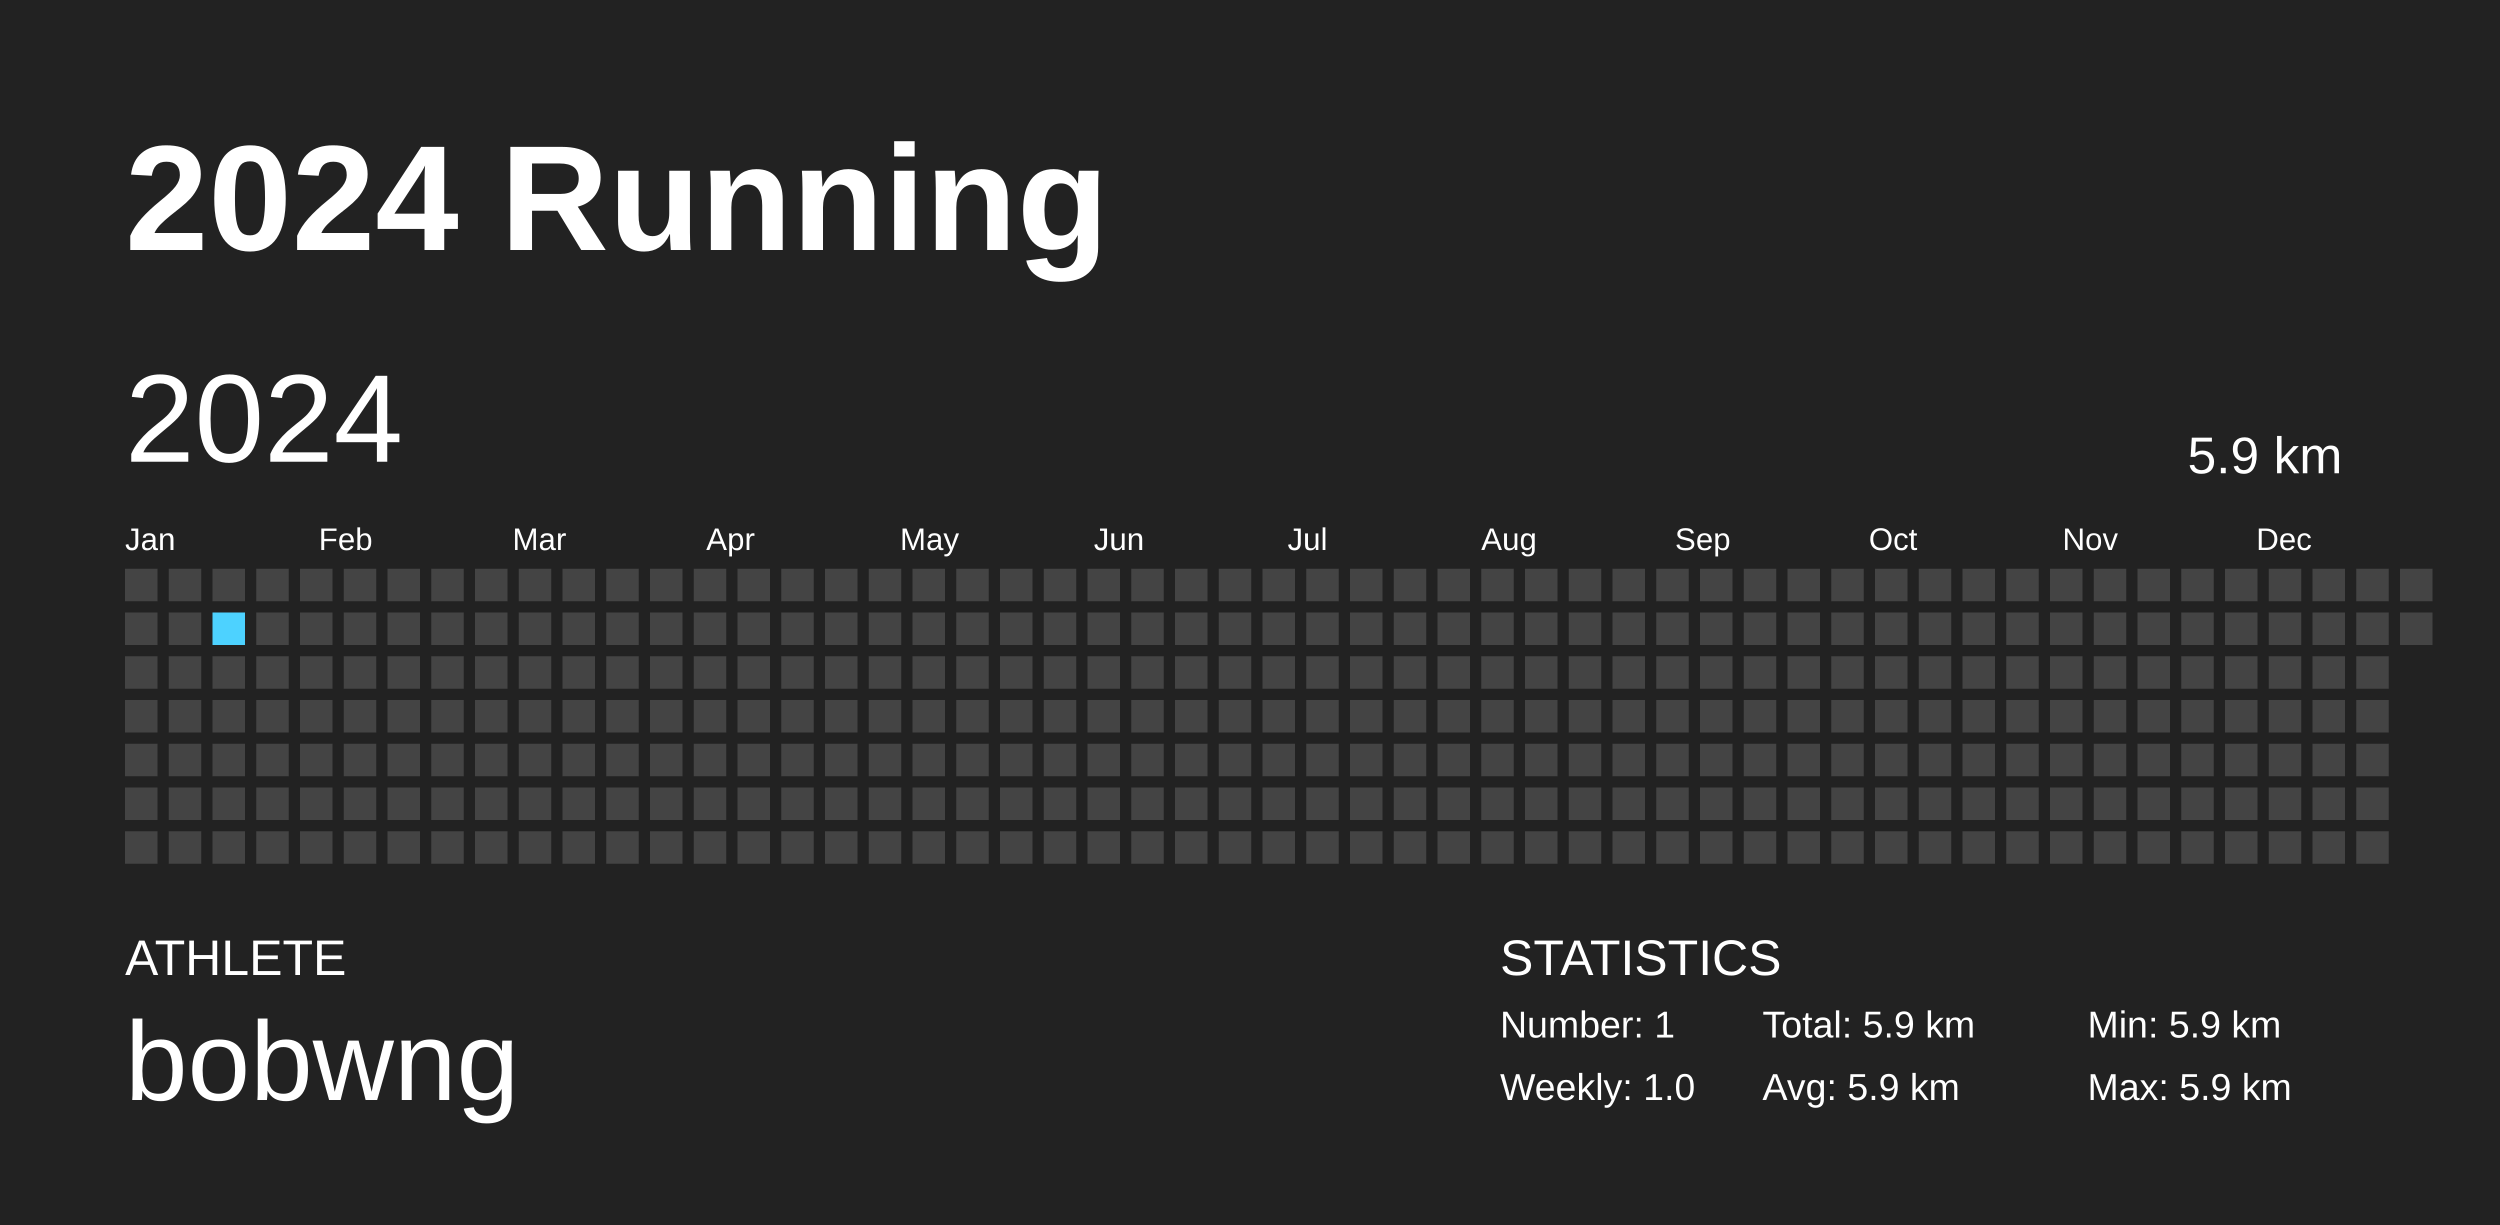
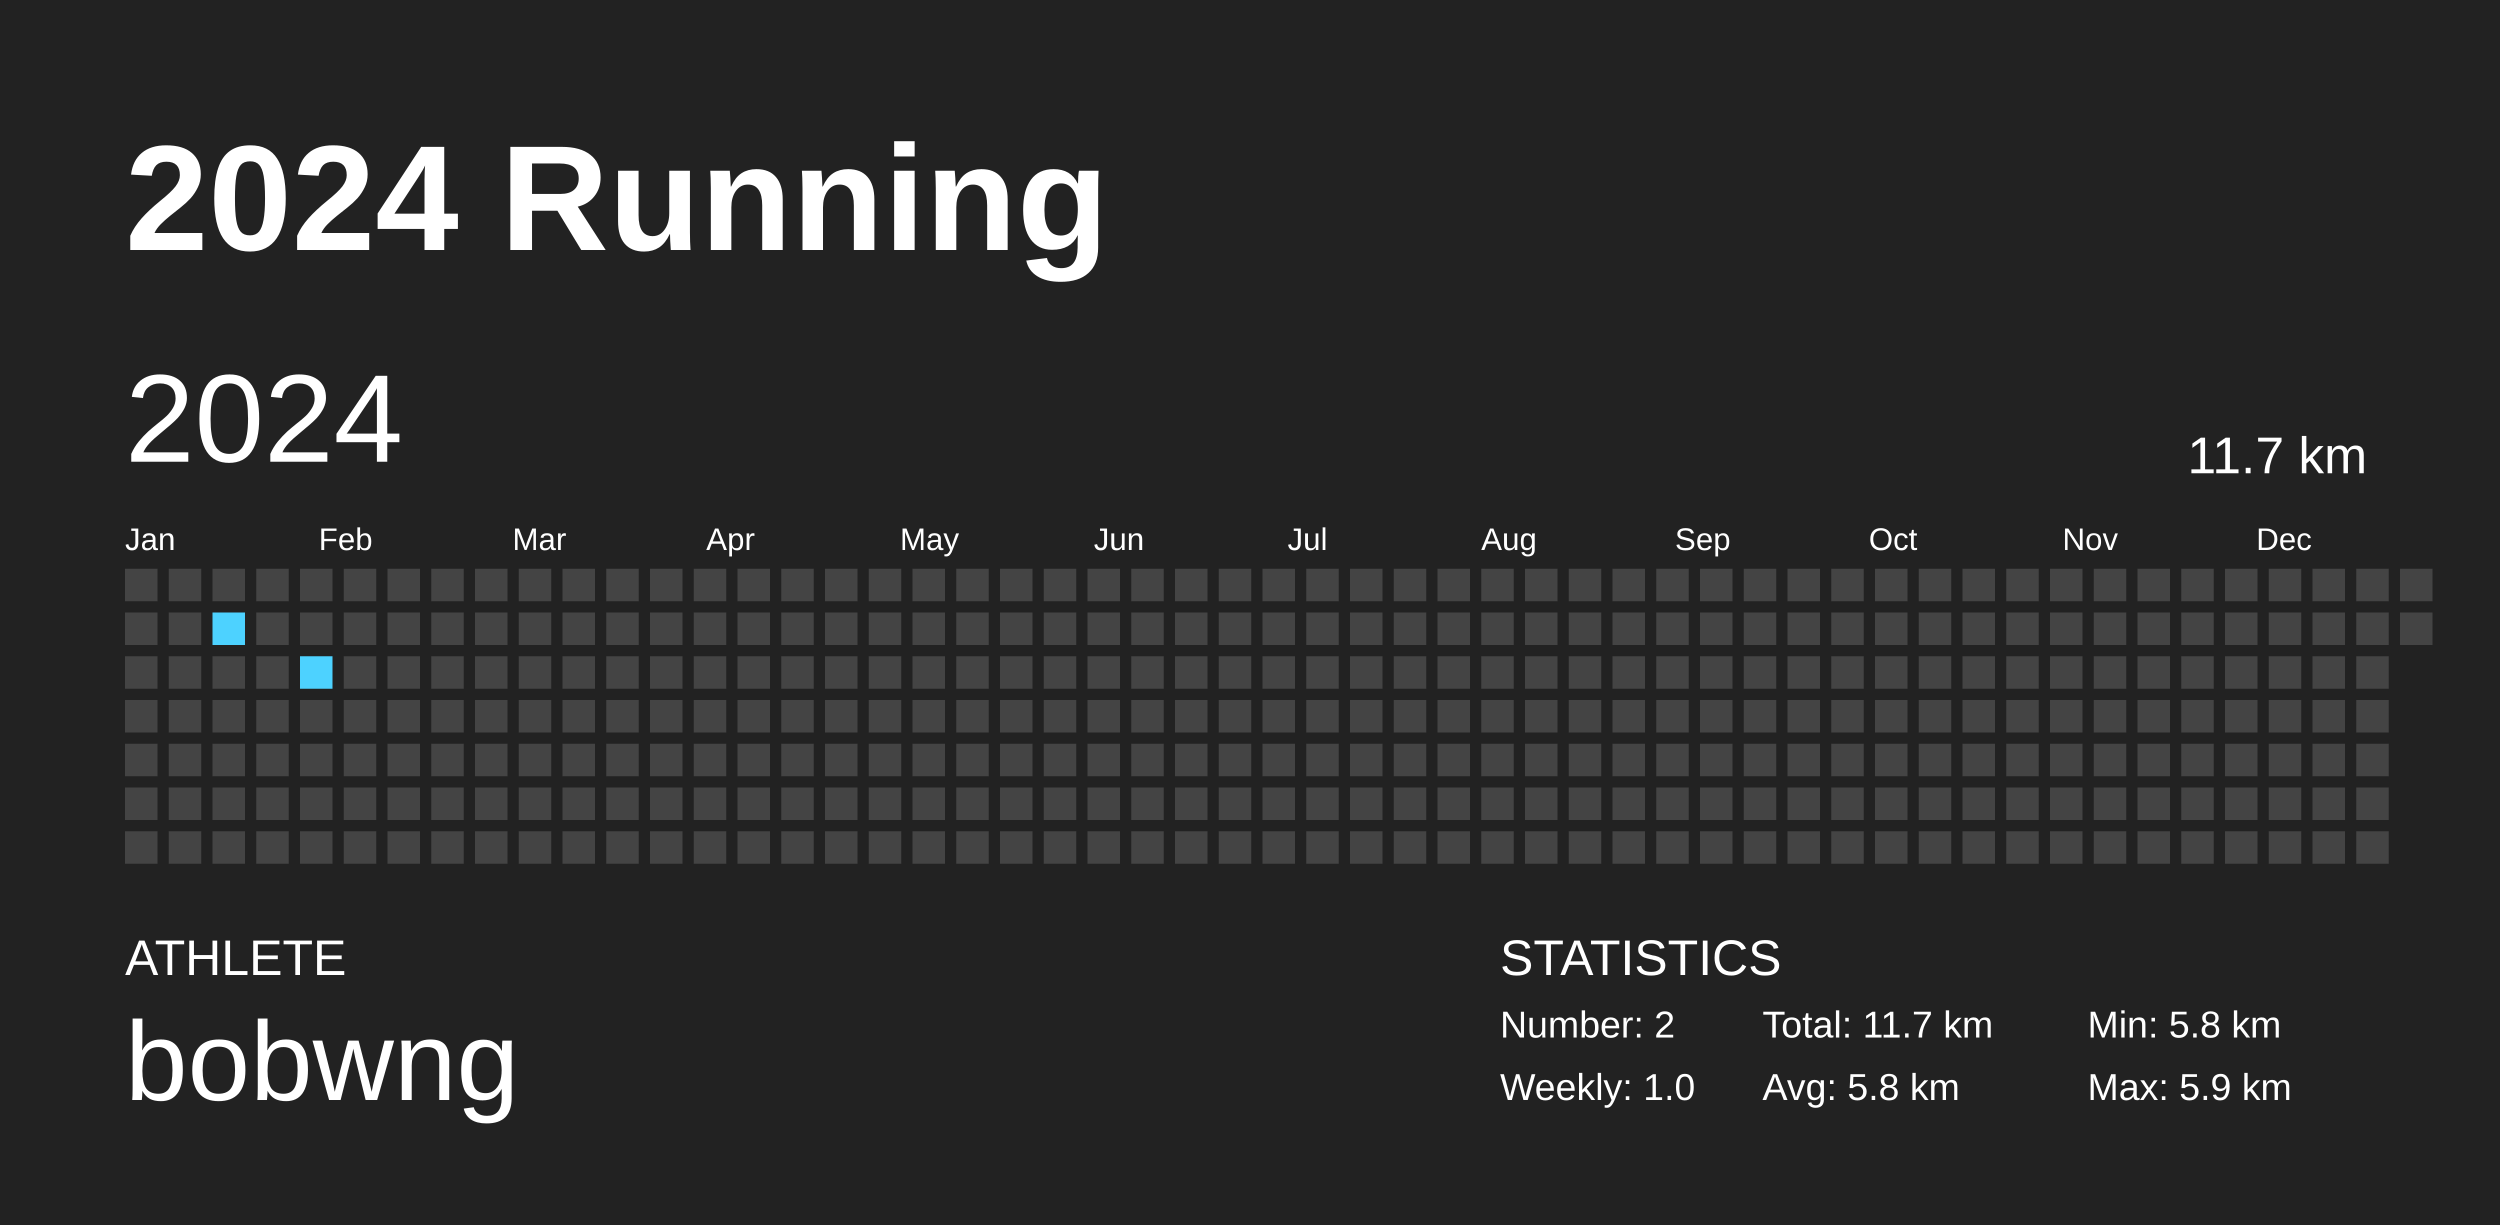
<svg xmlns="http://www.w3.org/2000/svg" baseProfile="full" height="98mm" version="1.1" viewBox="0,0,200,98" width="200mm">
  <defs />
  <rect fill="#222222" height="98" width="200" x="0" y="0" />
  <text fill="#FFFFFF" style="font-size:12px; font-family:Arial; font-weight:bold;" x="10" y="20">2024 Running</text>
  <text fill="#FFFFFF" style="font-size:4px; font-family:Arial" x="10" y="78">ATHLETE</text>
  <text fill="#FFFFFF" style="font-size:9px; font-family:Arial" x="10" y="88">bobwng</text>
  <text fill="#FFFFFF" style="font-size:4px; font-family:Arial" x="120" y="78">STATISTICS</text>
-   <text fill="#FFFFFF" style="font-size:3px; font-family:Arial" x="120" y="83">Number: 1</text>
+   <text fill="#FFFFFF" style="font-size:3px; font-family:Arial" x="120" y="83">Number: 2</text>
  <text fill="#FFFFFF" style="font-size:3px; font-family:Arial" x="120" y="88">Weekly: 1.0</text>
-   <text fill="#FFFFFF" style="font-size:3px; font-family:Arial" x="141" y="83">Total: 5.9 km</text>
-   <text fill="#FFFFFF" style="font-size:3px; font-family:Arial" x="141" y="88">Avg: 5.9 km</text>
-   <text fill="#FFFFFF" style="font-size:3px; font-family:Arial" x="167" y="83">Min: 5.9 km</text>
+   <text fill="#FFFFFF" style="font-size:3px; font-family:Arial" x="141" y="83">Total: 11.7 km</text>
+   <text fill="#FFFFFF" style="font-size:3px; font-family:Arial" x="141" y="88">Avg: 5.8 km</text>
+   <text fill="#FFFFFF" style="font-size:3px; font-family:Arial" x="167" y="83">Min: 5.8 km</text>
  <text fill="#FFFFFF" style="font-size:3px; font-family:Arial" x="167" y="88">Max: 5.9 km</text>
  <text dominant-baseline="hanging" fill="#FFFFFF" style="font-size:10.0px; font-family:Arial;" x="10" y="30">2024</text>
-   <text dominant-baseline="hanging" fill="#FFFFFF" style="font-size:4.125px; font-family:Arial;" x="175" y="35">5.9 km</text>
+   <text dominant-baseline="hanging" fill="#FFFFFF" style="font-size:4.125px; font-family:Arial;" x="175" y="35">11.7 km</text>
  <text fill="#FFFFFF" style="font-size:2.5px; font-family:Arial" x="10.0" y="44">Jan</text>
  <text fill="#FFFFFF" style="font-size:2.5px; font-family:Arial" x="25.5" y="44">Feb</text>
  <text fill="#FFFFFF" style="font-size:2.5px; font-family:Arial" x="41.0" y="44">Mar</text>
  <text fill="#FFFFFF" style="font-size:2.5px; font-family:Arial" x="56.5" y="44">Apr</text>
  <text fill="#FFFFFF" style="font-size:2.5px; font-family:Arial" x="72.0" y="44">May</text>
  <text fill="#FFFFFF" style="font-size:2.5px; font-family:Arial" x="87.5" y="44">Jun</text>
  <text fill="#FFFFFF" style="font-size:2.5px; font-family:Arial" x="103.0" y="44">Jul</text>
  <text fill="#FFFFFF" style="font-size:2.5px; font-family:Arial" x="118.5" y="44">Aug</text>
  <text fill="#FFFFFF" style="font-size:2.5px; font-family:Arial" x="134.0" y="44">Sep</text>
  <text fill="#FFFFFF" style="font-size:2.5px; font-family:Arial" x="149.5" y="44">Oct</text>
  <text fill="#FFFFFF" style="font-size:2.5px; font-family:Arial" x="165.0" y="44">Nov</text>
  <text fill="#FFFFFF" style="font-size:2.5px; font-family:Arial" x="180.5" y="44">Dec</text>
  <rect fill="#444444" height="2.6" width="2.6" x="10.0" y="45.5" />
  <rect fill="#444444" height="2.6" width="2.6" x="10.0" y="49.0" />
  <rect fill="#444444" height="2.6" width="2.6" x="10.0" y="52.5" />
  <rect fill="#444444" height="2.6" width="2.6" x="10.0" y="56.0" />
  <rect fill="#444444" height="2.6" width="2.6" x="10.0" y="59.5" />
  <rect fill="#444444" height="2.6" width="2.6" x="10.0" y="63.0" />
  <rect fill="#444444" height="2.6" width="2.6" x="10.0" y="66.5" />
  <rect fill="#444444" height="2.6" width="2.6" x="13.5" y="45.5" />
  <rect fill="#444444" height="2.6" width="2.6" x="13.5" y="49.0" />
  <rect fill="#444444" height="2.6" width="2.6" x="13.5" y="52.5" />
  <rect fill="#444444" height="2.6" width="2.6" x="13.5" y="56.0" />
  <rect fill="#444444" height="2.6" width="2.6" x="13.5" y="59.5" />
  <rect fill="#444444" height="2.6" width="2.6" x="13.5" y="63.0" />
  <rect fill="#444444" height="2.6" width="2.6" x="13.5" y="66.5" />
  <rect fill="#444444" height="2.6" width="2.6" x="17.0" y="45.5" />
-   <rect fill="#4DD2FF" height="2.6" width="2.6" x="17.0" y="49.0" />
+   <rect fill="#4dd2ff" height="2.6" width="2.6" x="17.0" y="49.0" />
  <rect fill="#444444" height="2.6" width="2.6" x="17.0" y="52.5" />
  <rect fill="#444444" height="2.6" width="2.6" x="17.0" y="56.0" />
  <rect fill="#444444" height="2.6" width="2.6" x="17.0" y="59.5" />
  <rect fill="#444444" height="2.6" width="2.6" x="17.0" y="63.0" />
  <rect fill="#444444" height="2.6" width="2.6" x="17.0" y="66.5" />
  <rect fill="#444444" height="2.6" width="2.6" x="20.5" y="45.5" />
  <rect fill="#444444" height="2.6" width="2.6" x="20.5" y="49.0" />
  <rect fill="#444444" height="2.6" width="2.6" x="20.5" y="52.5" />
  <rect fill="#444444" height="2.6" width="2.6" x="20.5" y="56.0" />
  <rect fill="#444444" height="2.6" width="2.6" x="20.5" y="59.5" />
  <rect fill="#444444" height="2.6" width="2.6" x="20.5" y="63.0" />
  <rect fill="#444444" height="2.6" width="2.6" x="20.5" y="66.5" />
  <rect fill="#444444" height="2.6" width="2.6" x="24.0" y="45.5" />
  <rect fill="#444444" height="2.6" width="2.6" x="24.0" y="49.0" />
-   <rect fill="#444444" height="2.6" width="2.6" x="24.0" y="52.5" />
+   <rect fill="#4dd2ff" height="2.6" width="2.6" x="24.0" y="52.5" />
  <rect fill="#444444" height="2.6" width="2.6" x="24.0" y="56.0" />
  <rect fill="#444444" height="2.6" width="2.6" x="24.0" y="59.5" />
  <rect fill="#444444" height="2.6" width="2.6" x="24.0" y="63.0" />
  <rect fill="#444444" height="2.6" width="2.6" x="24.0" y="66.5" />
  <rect fill="#444444" height="2.6" width="2.6" x="27.5" y="45.5" />
  <rect fill="#444444" height="2.6" width="2.6" x="27.5" y="49.0" />
  <rect fill="#444444" height="2.6" width="2.6" x="27.5" y="52.5" />
  <rect fill="#444444" height="2.6" width="2.6" x="27.5" y="56.0" />
  <rect fill="#444444" height="2.6" width="2.6" x="27.5" y="59.5" />
  <rect fill="#444444" height="2.6" width="2.6" x="27.5" y="63.0" />
  <rect fill="#444444" height="2.6" width="2.6" x="27.5" y="66.5" />
  <rect fill="#444444" height="2.6" width="2.6" x="31.0" y="45.5" />
  <rect fill="#444444" height="2.6" width="2.6" x="31.0" y="49.0" />
  <rect fill="#444444" height="2.6" width="2.6" x="31.0" y="52.5" />
  <rect fill="#444444" height="2.6" width="2.6" x="31.0" y="56.0" />
  <rect fill="#444444" height="2.6" width="2.6" x="31.0" y="59.5" />
  <rect fill="#444444" height="2.6" width="2.6" x="31.0" y="63.0" />
  <rect fill="#444444" height="2.6" width="2.6" x="31.0" y="66.5" />
  <rect fill="#444444" height="2.6" width="2.6" x="34.5" y="45.5" />
  <rect fill="#444444" height="2.6" width="2.6" x="34.5" y="49.0" />
  <rect fill="#444444" height="2.6" width="2.6" x="34.5" y="52.5" />
  <rect fill="#444444" height="2.6" width="2.6" x="34.5" y="56.0" />
  <rect fill="#444444" height="2.6" width="2.6" x="34.5" y="59.5" />
  <rect fill="#444444" height="2.6" width="2.6" x="34.5" y="63.0" />
  <rect fill="#444444" height="2.6" width="2.6" x="34.5" y="66.5" />
  <rect fill="#444444" height="2.6" width="2.6" x="38.0" y="45.5" />
  <rect fill="#444444" height="2.6" width="2.6" x="38.0" y="49.0" />
  <rect fill="#444444" height="2.6" width="2.6" x="38.0" y="52.5" />
  <rect fill="#444444" height="2.6" width="2.6" x="38.0" y="56.0" />
  <rect fill="#444444" height="2.6" width="2.6" x="38.0" y="59.5" />
  <rect fill="#444444" height="2.6" width="2.6" x="38.0" y="63.0" />
  <rect fill="#444444" height="2.6" width="2.6" x="38.0" y="66.5" />
  <rect fill="#444444" height="2.6" width="2.6" x="41.5" y="45.5" />
  <rect fill="#444444" height="2.6" width="2.6" x="41.5" y="49.0" />
  <rect fill="#444444" height="2.6" width="2.6" x="41.5" y="52.5" />
  <rect fill="#444444" height="2.6" width="2.6" x="41.5" y="56.0" />
  <rect fill="#444444" height="2.6" width="2.6" x="41.5" y="59.5" />
  <rect fill="#444444" height="2.6" width="2.6" x="41.5" y="63.0" />
  <rect fill="#444444" height="2.6" width="2.6" x="41.5" y="66.5" />
  <rect fill="#444444" height="2.6" width="2.6" x="45.0" y="45.5" />
  <rect fill="#444444" height="2.6" width="2.6" x="45.0" y="49.0" />
  <rect fill="#444444" height="2.6" width="2.6" x="45.0" y="52.5" />
  <rect fill="#444444" height="2.6" width="2.6" x="45.0" y="56.0" />
  <rect fill="#444444" height="2.6" width="2.6" x="45.0" y="59.5" />
  <rect fill="#444444" height="2.6" width="2.6" x="45.0" y="63.0" />
  <rect fill="#444444" height="2.6" width="2.6" x="45.0" y="66.5" />
  <rect fill="#444444" height="2.6" width="2.6" x="48.5" y="45.5" />
  <rect fill="#444444" height="2.6" width="2.6" x="48.5" y="49.0" />
  <rect fill="#444444" height="2.6" width="2.6" x="48.5" y="52.5" />
  <rect fill="#444444" height="2.6" width="2.6" x="48.5" y="56.0" />
  <rect fill="#444444" height="2.6" width="2.6" x="48.5" y="59.5" />
  <rect fill="#444444" height="2.6" width="2.6" x="48.5" y="63.0" />
  <rect fill="#444444" height="2.6" width="2.6" x="48.5" y="66.5" />
  <rect fill="#444444" height="2.6" width="2.6" x="52.0" y="45.5" />
  <rect fill="#444444" height="2.6" width="2.6" x="52.0" y="49.0" />
  <rect fill="#444444" height="2.6" width="2.6" x="52.0" y="52.5" />
  <rect fill="#444444" height="2.6" width="2.6" x="52.0" y="56.0" />
  <rect fill="#444444" height="2.6" width="2.6" x="52.0" y="59.5" />
  <rect fill="#444444" height="2.6" width="2.6" x="52.0" y="63.0" />
  <rect fill="#444444" height="2.6" width="2.6" x="52.0" y="66.5" />
  <rect fill="#444444" height="2.6" width="2.6" x="55.5" y="45.5" />
  <rect fill="#444444" height="2.6" width="2.6" x="55.5" y="49.0" />
  <rect fill="#444444" height="2.6" width="2.6" x="55.5" y="52.5" />
  <rect fill="#444444" height="2.6" width="2.6" x="55.5" y="56.0" />
  <rect fill="#444444" height="2.6" width="2.6" x="55.5" y="59.5" />
  <rect fill="#444444" height="2.6" width="2.6" x="55.5" y="63.0" />
  <rect fill="#444444" height="2.6" width="2.6" x="55.5" y="66.5" />
  <rect fill="#444444" height="2.6" width="2.6" x="59.0" y="45.5" />
  <rect fill="#444444" height="2.6" width="2.6" x="59.0" y="49.0" />
  <rect fill="#444444" height="2.6" width="2.6" x="59.0" y="52.5" />
  <rect fill="#444444" height="2.6" width="2.6" x="59.0" y="56.0" />
  <rect fill="#444444" height="2.6" width="2.6" x="59.0" y="59.5" />
  <rect fill="#444444" height="2.6" width="2.6" x="59.0" y="63.0" />
  <rect fill="#444444" height="2.6" width="2.6" x="59.0" y="66.5" />
  <rect fill="#444444" height="2.6" width="2.6" x="62.5" y="45.5" />
  <rect fill="#444444" height="2.6" width="2.6" x="62.5" y="49.0" />
  <rect fill="#444444" height="2.6" width="2.6" x="62.5" y="52.5" />
  <rect fill="#444444" height="2.6" width="2.6" x="62.5" y="56.0" />
  <rect fill="#444444" height="2.6" width="2.6" x="62.5" y="59.5" />
  <rect fill="#444444" height="2.6" width="2.6" x="62.5" y="63.0" />
  <rect fill="#444444" height="2.6" width="2.6" x="62.5" y="66.5" />
  <rect fill="#444444" height="2.6" width="2.6" x="66.0" y="45.5" />
  <rect fill="#444444" height="2.6" width="2.6" x="66.0" y="49.0" />
  <rect fill="#444444" height="2.6" width="2.6" x="66.0" y="52.5" />
  <rect fill="#444444" height="2.6" width="2.6" x="66.0" y="56.0" />
  <rect fill="#444444" height="2.6" width="2.6" x="66.0" y="59.5" />
  <rect fill="#444444" height="2.6" width="2.6" x="66.0" y="63.0" />
  <rect fill="#444444" height="2.6" width="2.6" x="66.0" y="66.5" />
  <rect fill="#444444" height="2.6" width="2.6" x="69.5" y="45.5" />
  <rect fill="#444444" height="2.6" width="2.6" x="69.5" y="49.0" />
  <rect fill="#444444" height="2.6" width="2.6" x="69.5" y="52.5" />
  <rect fill="#444444" height="2.6" width="2.6" x="69.5" y="56.0" />
  <rect fill="#444444" height="2.6" width="2.6" x="69.5" y="59.5" />
  <rect fill="#444444" height="2.6" width="2.6" x="69.5" y="63.0" />
  <rect fill="#444444" height="2.6" width="2.6" x="69.5" y="66.5" />
  <rect fill="#444444" height="2.6" width="2.6" x="73.0" y="45.5" />
  <rect fill="#444444" height="2.6" width="2.6" x="73.0" y="49.0" />
  <rect fill="#444444" height="2.6" width="2.6" x="73.0" y="52.5" />
  <rect fill="#444444" height="2.6" width="2.6" x="73.0" y="56.0" />
  <rect fill="#444444" height="2.6" width="2.6" x="73.0" y="59.5" />
  <rect fill="#444444" height="2.6" width="2.6" x="73.0" y="63.0" />
  <rect fill="#444444" height="2.6" width="2.6" x="73.0" y="66.5" />
  <rect fill="#444444" height="2.6" width="2.6" x="76.5" y="45.5" />
  <rect fill="#444444" height="2.6" width="2.6" x="76.5" y="49.0" />
  <rect fill="#444444" height="2.6" width="2.6" x="76.5" y="52.5" />
  <rect fill="#444444" height="2.6" width="2.6" x="76.5" y="56.0" />
  <rect fill="#444444" height="2.6" width="2.6" x="76.5" y="59.5" />
  <rect fill="#444444" height="2.6" width="2.6" x="76.5" y="63.0" />
  <rect fill="#444444" height="2.6" width="2.6" x="76.5" y="66.5" />
  <rect fill="#444444" height="2.6" width="2.6" x="80.0" y="45.5" />
  <rect fill="#444444" height="2.6" width="2.6" x="80.0" y="49.0" />
  <rect fill="#444444" height="2.6" width="2.6" x="80.0" y="52.5" />
  <rect fill="#444444" height="2.6" width="2.6" x="80.0" y="56.0" />
  <rect fill="#444444" height="2.6" width="2.6" x="80.0" y="59.5" />
  <rect fill="#444444" height="2.6" width="2.6" x="80.0" y="63.0" />
  <rect fill="#444444" height="2.6" width="2.6" x="80.0" y="66.5" />
  <rect fill="#444444" height="2.6" width="2.6" x="83.5" y="45.5" />
  <rect fill="#444444" height="2.6" width="2.6" x="83.5" y="49.0" />
  <rect fill="#444444" height="2.6" width="2.6" x="83.5" y="52.5" />
  <rect fill="#444444" height="2.6" width="2.6" x="83.5" y="56.0" />
  <rect fill="#444444" height="2.6" width="2.6" x="83.5" y="59.5" />
  <rect fill="#444444" height="2.6" width="2.6" x="83.5" y="63.0" />
  <rect fill="#444444" height="2.6" width="2.6" x="83.5" y="66.5" />
  <rect fill="#444444" height="2.6" width="2.6" x="87.0" y="45.5" />
  <rect fill="#444444" height="2.6" width="2.6" x="87.0" y="49.0" />
  <rect fill="#444444" height="2.6" width="2.6" x="87.0" y="52.5" />
  <rect fill="#444444" height="2.6" width="2.6" x="87.0" y="56.0" />
  <rect fill="#444444" height="2.6" width="2.6" x="87.0" y="59.5" />
  <rect fill="#444444" height="2.6" width="2.6" x="87.0" y="63.0" />
  <rect fill="#444444" height="2.6" width="2.6" x="87.0" y="66.5" />
  <rect fill="#444444" height="2.6" width="2.6" x="90.5" y="45.5" />
  <rect fill="#444444" height="2.6" width="2.6" x="90.5" y="49.0" />
  <rect fill="#444444" height="2.6" width="2.6" x="90.5" y="52.5" />
  <rect fill="#444444" height="2.6" width="2.6" x="90.5" y="56.0" />
  <rect fill="#444444" height="2.6" width="2.6" x="90.5" y="59.5" />
  <rect fill="#444444" height="2.6" width="2.6" x="90.5" y="63.0" />
  <rect fill="#444444" height="2.6" width="2.6" x="90.5" y="66.5" />
  <rect fill="#444444" height="2.6" width="2.6" x="94.0" y="45.5" />
  <rect fill="#444444" height="2.6" width="2.6" x="94.0" y="49.0" />
  <rect fill="#444444" height="2.6" width="2.6" x="94.0" y="52.5" />
  <rect fill="#444444" height="2.6" width="2.6" x="94.0" y="56.0" />
  <rect fill="#444444" height="2.6" width="2.6" x="94.0" y="59.5" />
  <rect fill="#444444" height="2.6" width="2.6" x="94.0" y="63.0" />
  <rect fill="#444444" height="2.6" width="2.6" x="94.0" y="66.5" />
  <rect fill="#444444" height="2.6" width="2.6" x="97.5" y="45.5" />
  <rect fill="#444444" height="2.6" width="2.6" x="97.5" y="49.0" />
  <rect fill="#444444" height="2.6" width="2.6" x="97.5" y="52.5" />
  <rect fill="#444444" height="2.6" width="2.6" x="97.5" y="56.0" />
  <rect fill="#444444" height="2.6" width="2.6" x="97.5" y="59.5" />
  <rect fill="#444444" height="2.6" width="2.6" x="97.5" y="63.0" />
  <rect fill="#444444" height="2.6" width="2.6" x="97.5" y="66.5" />
  <rect fill="#444444" height="2.6" width="2.6" x="101.0" y="45.5" />
  <rect fill="#444444" height="2.6" width="2.6" x="101.0" y="49.0" />
  <rect fill="#444444" height="2.6" width="2.6" x="101.0" y="52.5" />
  <rect fill="#444444" height="2.6" width="2.6" x="101.0" y="56.0" />
  <rect fill="#444444" height="2.6" width="2.6" x="101.0" y="59.5" />
  <rect fill="#444444" height="2.6" width="2.6" x="101.0" y="63.0" />
  <rect fill="#444444" height="2.6" width="2.6" x="101.0" y="66.5" />
  <rect fill="#444444" height="2.6" width="2.6" x="104.5" y="45.5" />
  <rect fill="#444444" height="2.6" width="2.6" x="104.5" y="49.0" />
  <rect fill="#444444" height="2.6" width="2.6" x="104.5" y="52.5" />
  <rect fill="#444444" height="2.6" width="2.6" x="104.5" y="56.0" />
  <rect fill="#444444" height="2.6" width="2.6" x="104.5" y="59.5" />
  <rect fill="#444444" height="2.6" width="2.6" x="104.5" y="63.0" />
  <rect fill="#444444" height="2.6" width="2.6" x="104.5" y="66.5" />
  <rect fill="#444444" height="2.6" width="2.6" x="108.0" y="45.5" />
  <rect fill="#444444" height="2.6" width="2.6" x="108.0" y="49.0" />
  <rect fill="#444444" height="2.6" width="2.6" x="108.0" y="52.5" />
  <rect fill="#444444" height="2.6" width="2.6" x="108.0" y="56.0" />
  <rect fill="#444444" height="2.6" width="2.6" x="108.0" y="59.5" />
  <rect fill="#444444" height="2.6" width="2.6" x="108.0" y="63.0" />
  <rect fill="#444444" height="2.6" width="2.6" x="108.0" y="66.5" />
  <rect fill="#444444" height="2.6" width="2.6" x="111.5" y="45.5" />
  <rect fill="#444444" height="2.6" width="2.6" x="111.5" y="49.0" />
  <rect fill="#444444" height="2.6" width="2.6" x="111.5" y="52.5" />
  <rect fill="#444444" height="2.6" width="2.6" x="111.5" y="56.0" />
  <rect fill="#444444" height="2.6" width="2.6" x="111.5" y="59.5" />
  <rect fill="#444444" height="2.6" width="2.6" x="111.5" y="63.0" />
  <rect fill="#444444" height="2.6" width="2.6" x="111.5" y="66.5" />
  <rect fill="#444444" height="2.6" width="2.6" x="115.0" y="45.5" />
  <rect fill="#444444" height="2.6" width="2.6" x="115.0" y="49.0" />
  <rect fill="#444444" height="2.6" width="2.6" x="115.0" y="52.5" />
  <rect fill="#444444" height="2.6" width="2.6" x="115.0" y="56.0" />
  <rect fill="#444444" height="2.6" width="2.6" x="115.0" y="59.5" />
  <rect fill="#444444" height="2.6" width="2.6" x="115.0" y="63.0" />
  <rect fill="#444444" height="2.6" width="2.6" x="115.0" y="66.5" />
  <rect fill="#444444" height="2.6" width="2.6" x="118.5" y="45.5" />
  <rect fill="#444444" height="2.6" width="2.6" x="118.5" y="49.0" />
  <rect fill="#444444" height="2.6" width="2.6" x="118.5" y="52.5" />
  <rect fill="#444444" height="2.6" width="2.6" x="118.5" y="56.0" />
  <rect fill="#444444" height="2.6" width="2.6" x="118.5" y="59.5" />
  <rect fill="#444444" height="2.6" width="2.6" x="118.5" y="63.0" />
  <rect fill="#444444" height="2.6" width="2.6" x="118.5" y="66.5" />
  <rect fill="#444444" height="2.6" width="2.6" x="122.0" y="45.5" />
  <rect fill="#444444" height="2.6" width="2.6" x="122.0" y="49.0" />
  <rect fill="#444444" height="2.6" width="2.6" x="122.0" y="52.5" />
  <rect fill="#444444" height="2.6" width="2.6" x="122.0" y="56.0" />
  <rect fill="#444444" height="2.6" width="2.6" x="122.0" y="59.5" />
  <rect fill="#444444" height="2.6" width="2.6" x="122.0" y="63.0" />
  <rect fill="#444444" height="2.6" width="2.6" x="122.0" y="66.5" />
  <rect fill="#444444" height="2.6" width="2.6" x="125.5" y="45.5" />
  <rect fill="#444444" height="2.6" width="2.6" x="125.5" y="49.0" />
  <rect fill="#444444" height="2.6" width="2.6" x="125.5" y="52.5" />
  <rect fill="#444444" height="2.6" width="2.6" x="125.5" y="56.0" />
  <rect fill="#444444" height="2.6" width="2.6" x="125.5" y="59.5" />
  <rect fill="#444444" height="2.6" width="2.6" x="125.5" y="63.0" />
  <rect fill="#444444" height="2.6" width="2.6" x="125.5" y="66.5" />
  <rect fill="#444444" height="2.6" width="2.6" x="129.0" y="45.5" />
  <rect fill="#444444" height="2.6" width="2.6" x="129.0" y="49.0" />
  <rect fill="#444444" height="2.6" width="2.6" x="129.0" y="52.5" />
  <rect fill="#444444" height="2.6" width="2.6" x="129.0" y="56.0" />
  <rect fill="#444444" height="2.6" width="2.6" x="129.0" y="59.5" />
  <rect fill="#444444" height="2.6" width="2.6" x="129.0" y="63.0" />
  <rect fill="#444444" height="2.6" width="2.6" x="129.0" y="66.5" />
  <rect fill="#444444" height="2.6" width="2.6" x="132.5" y="45.5" />
  <rect fill="#444444" height="2.6" width="2.6" x="132.5" y="49.0" />
  <rect fill="#444444" height="2.6" width="2.6" x="132.5" y="52.5" />
  <rect fill="#444444" height="2.6" width="2.6" x="132.5" y="56.0" />
  <rect fill="#444444" height="2.6" width="2.6" x="132.5" y="59.5" />
  <rect fill="#444444" height="2.6" width="2.6" x="132.5" y="63.0" />
  <rect fill="#444444" height="2.6" width="2.6" x="132.5" y="66.5" />
  <rect fill="#444444" height="2.6" width="2.6" x="136.0" y="45.5" />
  <rect fill="#444444" height="2.6" width="2.6" x="136.0" y="49.0" />
  <rect fill="#444444" height="2.6" width="2.6" x="136.0" y="52.5" />
  <rect fill="#444444" height="2.6" width="2.6" x="136.0" y="56.0" />
  <rect fill="#444444" height="2.6" width="2.6" x="136.0" y="59.5" />
  <rect fill="#444444" height="2.6" width="2.6" x="136.0" y="63.0" />
  <rect fill="#444444" height="2.6" width="2.6" x="136.0" y="66.5" />
  <rect fill="#444444" height="2.6" width="2.6" x="139.5" y="45.5" />
  <rect fill="#444444" height="2.6" width="2.6" x="139.5" y="49.0" />
  <rect fill="#444444" height="2.6" width="2.6" x="139.5" y="52.5" />
  <rect fill="#444444" height="2.6" width="2.6" x="139.5" y="56.0" />
  <rect fill="#444444" height="2.6" width="2.6" x="139.5" y="59.5" />
  <rect fill="#444444" height="2.6" width="2.6" x="139.5" y="63.0" />
  <rect fill="#444444" height="2.6" width="2.6" x="139.5" y="66.5" />
  <rect fill="#444444" height="2.6" width="2.6" x="143.0" y="45.5" />
  <rect fill="#444444" height="2.6" width="2.6" x="143.0" y="49.0" />
  <rect fill="#444444" height="2.6" width="2.6" x="143.0" y="52.5" />
  <rect fill="#444444" height="2.6" width="2.6" x="143.0" y="56.0" />
  <rect fill="#444444" height="2.6" width="2.6" x="143.0" y="59.5" />
  <rect fill="#444444" height="2.6" width="2.6" x="143.0" y="63.0" />
  <rect fill="#444444" height="2.6" width="2.6" x="143.0" y="66.5" />
  <rect fill="#444444" height="2.6" width="2.6" x="146.5" y="45.5" />
  <rect fill="#444444" height="2.6" width="2.6" x="146.5" y="49.0" />
  <rect fill="#444444" height="2.6" width="2.6" x="146.5" y="52.5" />
  <rect fill="#444444" height="2.6" width="2.6" x="146.5" y="56.0" />
  <rect fill="#444444" height="2.6" width="2.6" x="146.5" y="59.5" />
  <rect fill="#444444" height="2.6" width="2.6" x="146.5" y="63.0" />
  <rect fill="#444444" height="2.6" width="2.6" x="146.5" y="66.5" />
  <rect fill="#444444" height="2.6" width="2.6" x="150.0" y="45.5" />
  <rect fill="#444444" height="2.6" width="2.6" x="150.0" y="49.0" />
  <rect fill="#444444" height="2.6" width="2.6" x="150.0" y="52.5" />
  <rect fill="#444444" height="2.6" width="2.6" x="150.0" y="56.0" />
  <rect fill="#444444" height="2.6" width="2.6" x="150.0" y="59.5" />
  <rect fill="#444444" height="2.6" width="2.6" x="150.0" y="63.0" />
  <rect fill="#444444" height="2.6" width="2.6" x="150.0" y="66.5" />
  <rect fill="#444444" height="2.6" width="2.6" x="153.5" y="45.5" />
  <rect fill="#444444" height="2.6" width="2.6" x="153.5" y="49.0" />
  <rect fill="#444444" height="2.6" width="2.6" x="153.5" y="52.5" />
  <rect fill="#444444" height="2.6" width="2.6" x="153.5" y="56.0" />
  <rect fill="#444444" height="2.6" width="2.6" x="153.5" y="59.5" />
  <rect fill="#444444" height="2.6" width="2.6" x="153.5" y="63.0" />
  <rect fill="#444444" height="2.6" width="2.6" x="153.5" y="66.5" />
  <rect fill="#444444" height="2.6" width="2.6" x="157.0" y="45.5" />
  <rect fill="#444444" height="2.6" width="2.6" x="157.0" y="49.0" />
  <rect fill="#444444" height="2.6" width="2.6" x="157.0" y="52.5" />
  <rect fill="#444444" height="2.6" width="2.6" x="157.0" y="56.0" />
  <rect fill="#444444" height="2.6" width="2.6" x="157.0" y="59.5" />
  <rect fill="#444444" height="2.6" width="2.6" x="157.0" y="63.0" />
  <rect fill="#444444" height="2.6" width="2.6" x="157.0" y="66.5" />
  <rect fill="#444444" height="2.6" width="2.6" x="160.5" y="45.5" />
  <rect fill="#444444" height="2.6" width="2.6" x="160.5" y="49.0" />
  <rect fill="#444444" height="2.6" width="2.6" x="160.5" y="52.5" />
  <rect fill="#444444" height="2.6" width="2.6" x="160.5" y="56.0" />
  <rect fill="#444444" height="2.6" width="2.6" x="160.5" y="59.5" />
  <rect fill="#444444" height="2.6" width="2.6" x="160.5" y="63.0" />
  <rect fill="#444444" height="2.6" width="2.6" x="160.5" y="66.5" />
  <rect fill="#444444" height="2.6" width="2.6" x="164.0" y="45.5" />
  <rect fill="#444444" height="2.6" width="2.6" x="164.0" y="49.0" />
  <rect fill="#444444" height="2.6" width="2.6" x="164.0" y="52.5" />
  <rect fill="#444444" height="2.6" width="2.6" x="164.0" y="56.0" />
  <rect fill="#444444" height="2.6" width="2.6" x="164.0" y="59.5" />
  <rect fill="#444444" height="2.6" width="2.6" x="164.0" y="63.0" />
  <rect fill="#444444" height="2.6" width="2.6" x="164.0" y="66.5" />
  <rect fill="#444444" height="2.6" width="2.6" x="167.5" y="45.5" />
  <rect fill="#444444" height="2.6" width="2.6" x="167.5" y="49.0" />
  <rect fill="#444444" height="2.6" width="2.6" x="167.5" y="52.5" />
  <rect fill="#444444" height="2.6" width="2.6" x="167.5" y="56.0" />
  <rect fill="#444444" height="2.6" width="2.6" x="167.5" y="59.5" />
  <rect fill="#444444" height="2.6" width="2.6" x="167.5" y="63.0" />
  <rect fill="#444444" height="2.6" width="2.6" x="167.5" y="66.5" />
  <rect fill="#444444" height="2.6" width="2.6" x="171.0" y="45.5" />
  <rect fill="#444444" height="2.6" width="2.6" x="171.0" y="49.0" />
  <rect fill="#444444" height="2.6" width="2.6" x="171.0" y="52.5" />
  <rect fill="#444444" height="2.6" width="2.6" x="171.0" y="56.0" />
  <rect fill="#444444" height="2.6" width="2.6" x="171.0" y="59.5" />
  <rect fill="#444444" height="2.6" width="2.6" x="171.0" y="63.0" />
  <rect fill="#444444" height="2.6" width="2.6" x="171.0" y="66.5" />
  <rect fill="#444444" height="2.6" width="2.6" x="174.5" y="45.5" />
  <rect fill="#444444" height="2.6" width="2.6" x="174.5" y="49.0" />
  <rect fill="#444444" height="2.6" width="2.6" x="174.5" y="52.5" />
  <rect fill="#444444" height="2.6" width="2.6" x="174.5" y="56.0" />
  <rect fill="#444444" height="2.6" width="2.6" x="174.5" y="59.5" />
  <rect fill="#444444" height="2.6" width="2.6" x="174.5" y="63.0" />
  <rect fill="#444444" height="2.6" width="2.6" x="174.5" y="66.5" />
  <rect fill="#444444" height="2.6" width="2.6" x="178.0" y="45.5" />
  <rect fill="#444444" height="2.6" width="2.6" x="178.0" y="49.0" />
  <rect fill="#444444" height="2.6" width="2.6" x="178.0" y="52.5" />
  <rect fill="#444444" height="2.6" width="2.6" x="178.0" y="56.0" />
  <rect fill="#444444" height="2.6" width="2.6" x="178.0" y="59.5" />
  <rect fill="#444444" height="2.6" width="2.6" x="178.0" y="63.0" />
  <rect fill="#444444" height="2.6" width="2.6" x="178.0" y="66.5" />
  <rect fill="#444444" height="2.6" width="2.6" x="181.5" y="45.5" />
  <rect fill="#444444" height="2.6" width="2.6" x="181.5" y="49.0" />
  <rect fill="#444444" height="2.6" width="2.6" x="181.5" y="52.5" />
  <rect fill="#444444" height="2.6" width="2.6" x="181.5" y="56.0" />
  <rect fill="#444444" height="2.6" width="2.6" x="181.5" y="59.5" />
  <rect fill="#444444" height="2.6" width="2.6" x="181.5" y="63.0" />
  <rect fill="#444444" height="2.6" width="2.6" x="181.5" y="66.5" />
  <rect fill="#444444" height="2.6" width="2.6" x="185.0" y="45.5" />
  <rect fill="#444444" height="2.6" width="2.6" x="185.0" y="49.0" />
  <rect fill="#444444" height="2.6" width="2.6" x="185.0" y="52.5" />
  <rect fill="#444444" height="2.6" width="2.6" x="185.0" y="56.0" />
  <rect fill="#444444" height="2.6" width="2.6" x="185.0" y="59.5" />
  <rect fill="#444444" height="2.6" width="2.6" x="185.0" y="63.0" />
  <rect fill="#444444" height="2.6" width="2.6" x="185.0" y="66.5" />
  <rect fill="#444444" height="2.6" width="2.6" x="188.5" y="45.5" />
  <rect fill="#444444" height="2.6" width="2.6" x="188.5" y="49.0" />
  <rect fill="#444444" height="2.6" width="2.6" x="188.5" y="52.5" />
  <rect fill="#444444" height="2.6" width="2.6" x="188.5" y="56.0" />
  <rect fill="#444444" height="2.6" width="2.6" x="188.5" y="59.5" />
  <rect fill="#444444" height="2.6" width="2.6" x="188.5" y="63.0" />
  <rect fill="#444444" height="2.6" width="2.6" x="188.5" y="66.5" />
  <rect fill="#444444" height="2.6" width="2.6" x="192.0" y="45.5" />
  <rect fill="#444444" height="2.6" width="2.6" x="192.0" y="49.0" />
</svg>
